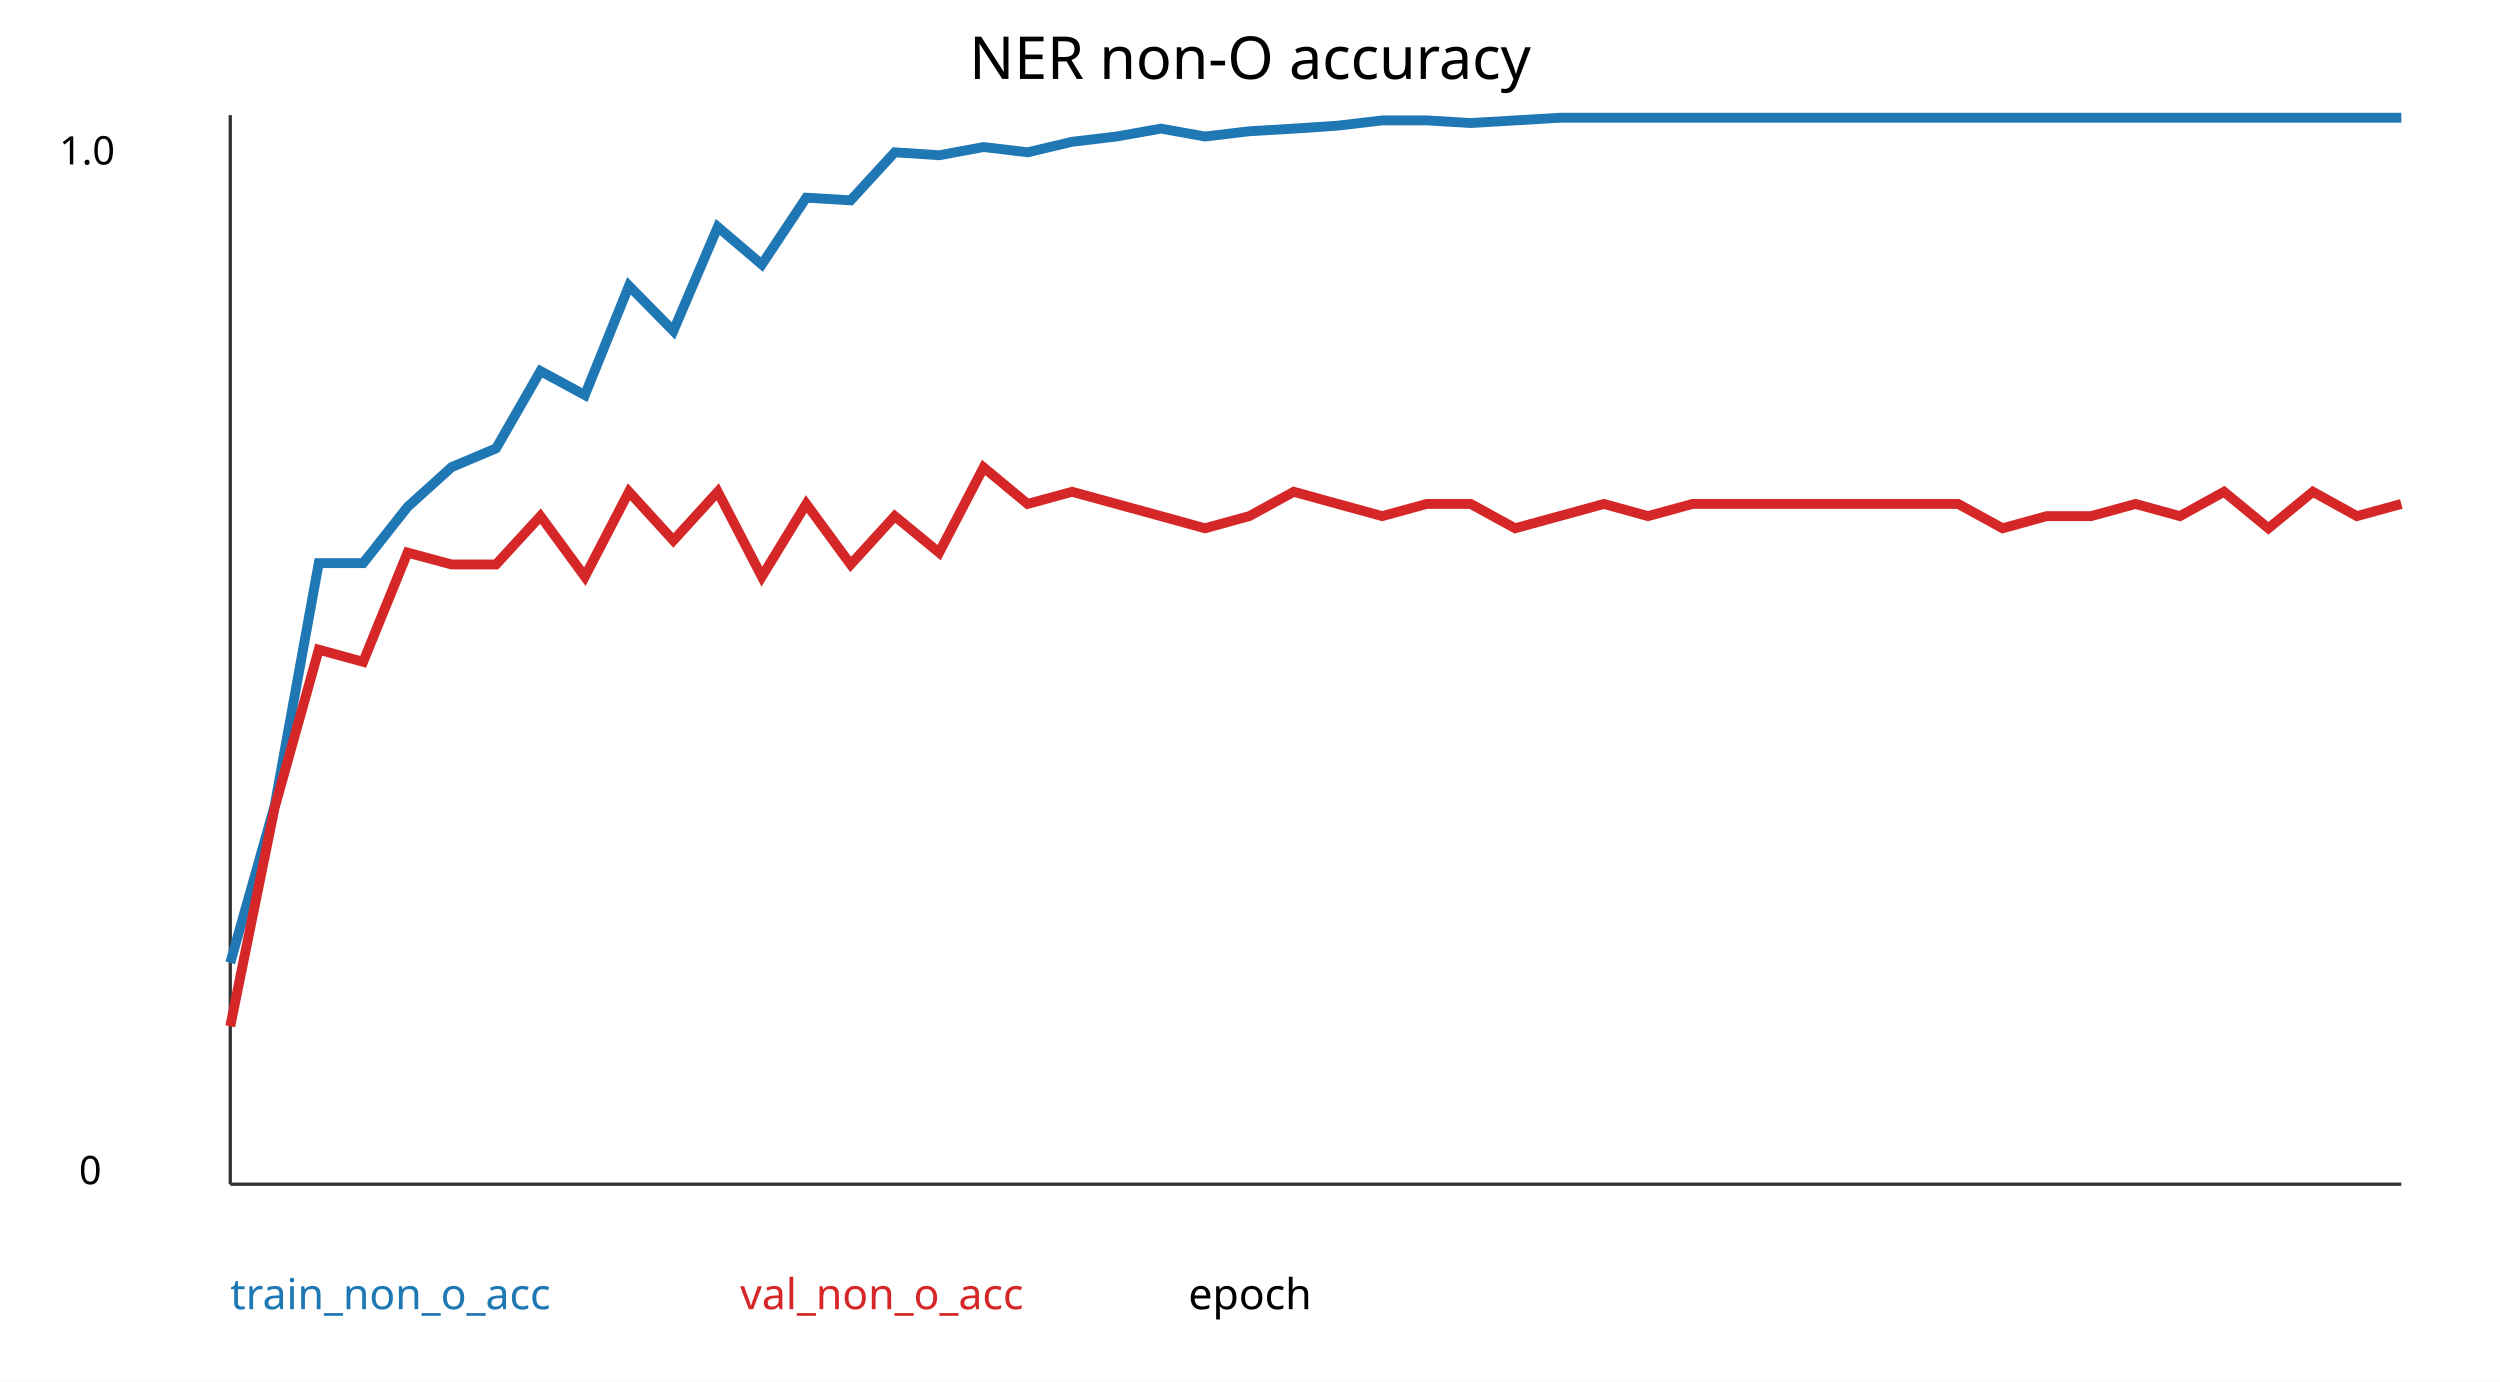
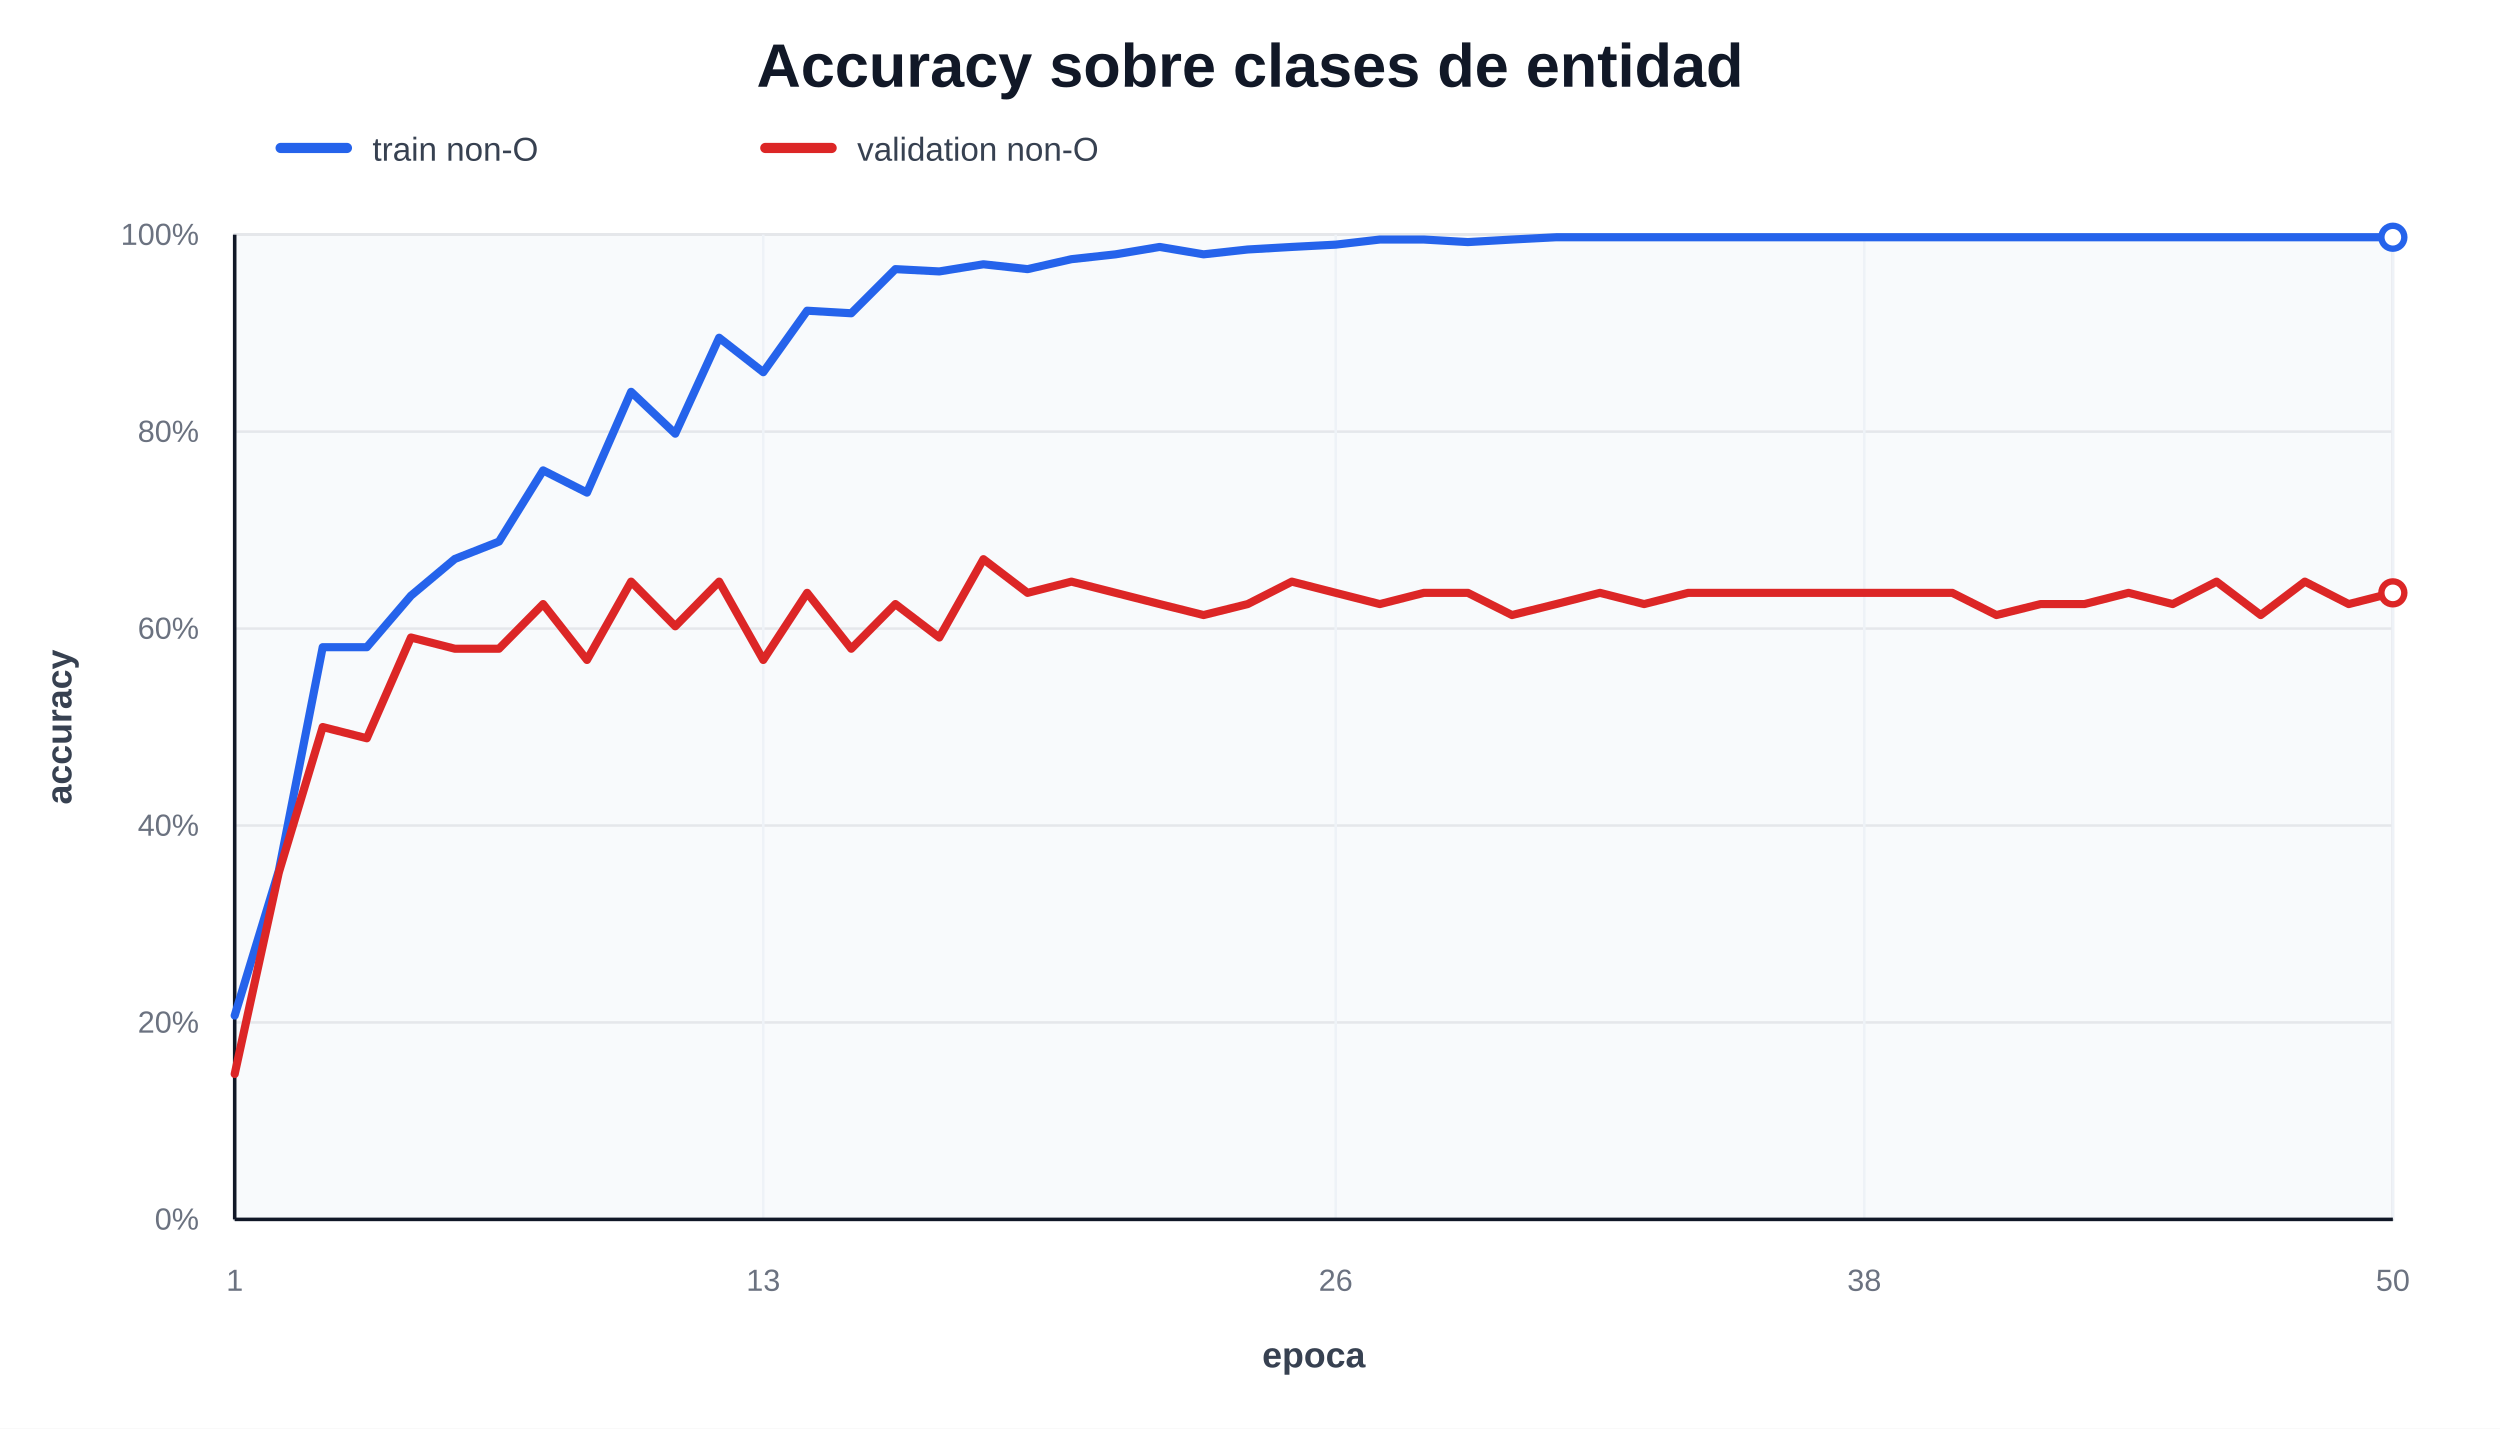
- <svg xmlns="http://www.w3.org/2000/svg" width="760" height="420" viewBox="0 0 760 420">
-   <rect width="100%" height="100%" fill="white" />
-   <text x="380.0" y="24" text-anchor="middle" font-family="sans-serif" font-size="18">NER non-O accuracy</text>
-   <line x1="70" y1="35" x2="70" y2="360" stroke="#333" />
-   <line x1="70" y1="360" x2="730" y2="360" stroke="#333" />
-   <text x="18" y="50" font-family="sans-serif" font-size="12">1.0</text>
-   <text x="24" y="360" font-family="sans-serif" font-size="12">0</text>
-   <polyline points="70.0,292.7 83.5,244.9 96.9,171.2 110.4,171.2 123.9,154.1 137.3,142.0 150.8,136.3 164.3,112.8 177.8,120.1 191.2,86.9 204.7,100.6 218.2,69.0 231.6,80.4 245.1,60.1 258.6,60.9 272.0,46.3 285.5,47.2 299.0,44.7 312.4,46.3 325.9,43.1 339.4,41.5 352.9,39.1 366.3,41.5 379.8,39.9 393.3,39.1 406.7,38.2 420.2,36.6 433.7,36.6 447.1,37.4 460.6,36.6 474.1,35.8 487.6,35.8 501.0,35.8 514.5,35.8 528.0,35.8 541.4,35.8 554.9,35.8 568.4,35.8 581.8,35.8 595.3,35.8 608.8,35.8 622.2,35.8 635.7,35.8 649.2,35.8 662.7,35.8 676.1,35.8 689.6,35.8 703.1,35.8 716.5,35.8 730.0,35.8" fill="none" stroke="#1f77b4" stroke-width="3" />
-   <polyline points="70.0,312.0 83.5,245.5 96.9,197.5 110.4,201.2 123.9,168.0 137.3,171.6 150.8,171.6 164.3,156.9 177.8,175.3 191.2,149.5 204.7,164.3 218.2,149.5 231.6,175.3 245.1,153.2 258.6,171.6 272.0,156.9 285.5,168.0 299.0,142.1 312.4,153.2 325.9,149.5 339.4,153.2 352.9,156.9 366.3,160.6 379.8,156.9 393.3,149.5 406.7,153.2 420.2,156.9 433.7,153.2 447.1,153.2 460.6,160.6 474.1,156.9 487.6,153.2 501.0,156.9 514.5,153.2 528.0,153.2 541.4,153.2 554.9,153.2 568.4,153.2 581.8,153.2 595.3,153.2 608.8,160.6 622.2,156.9 635.7,156.9 649.2,153.2 662.7,156.9 676.1,149.5 689.6,160.6 703.1,149.5 716.5,156.9 730.0,153.2" fill="none" stroke="#d62728" stroke-width="3" />
-   <text x="70" y="398" font-family="sans-serif" font-size="13" fill="#1f77b4">train_non_o_acc</text>
-   <text x="225" y="398" font-family="sans-serif" font-size="13" fill="#d62728">val_non_o_acc</text>
-   <text x="380.0" y="398" text-anchor="middle" font-family="sans-serif" font-size="13">epoch</text>
+ <svg xmlns="http://www.w3.org/2000/svg" width="980" height="560" viewBox="0 0 980 560">
+   <style>
+   .title { font: 700 24px Arial, sans-serif; fill: #111827; }
+   .label { font: 600 14px Arial, sans-serif; fill: #374151; }
+   .tick { font: 12px Arial, sans-serif; fill: #6b7280; }
+   .legend { font: 13px Arial, sans-serif; fill: #374151; }
+   .grid { stroke: #e5e7eb; stroke-width: 1; }
+   .grid.soft { stroke: #eef2f7; }
+   .axis { stroke: #111827; stroke-width: 1.4; }
+ </style>
+   <rect width="100%" height="100%" fill="#ffffff" />
+   <text x="490.0" y="34" text-anchor="middle" class="title">Accuracy sobre clases de entidad</text>
+   <rect x="92" y="92" width="846" height="386" fill="#f8fafc" stroke="#d1d5db" />
+   <line x1="92" y1="478.0" x2="938" y2="478.0" class="grid" />
+   <text x="78" y="482.0" text-anchor="end" class="tick">0%</text>
+   <line x1="92" y1="400.8" x2="938" y2="400.8" class="grid" />
+   <text x="78" y="404.8" text-anchor="end" class="tick">20%</text>
+   <line x1="92" y1="323.6" x2="938" y2="323.6" class="grid" />
+   <text x="78" y="327.6" text-anchor="end" class="tick">40%</text>
+   <line x1="92" y1="246.4" x2="938" y2="246.4" class="grid" />
+   <text x="78" y="250.4" text-anchor="end" class="tick">60%</text>
+   <line x1="92" y1="169.2" x2="938" y2="169.2" class="grid" />
+   <text x="78" y="173.2" text-anchor="end" class="tick">80%</text>
+   <line x1="92" y1="92.0" x2="938" y2="92.0" class="grid" />
+   <text x="78" y="96.0" text-anchor="end" class="tick">100%</text>
+   <line x1="92.0" y1="92" x2="92.0" y2="478" class="grid soft" />
+   <text x="92.0" y="506" text-anchor="middle" class="tick">1</text>
+   <line x1="299.2" y1="92" x2="299.2" y2="478" class="grid soft" />
+   <text x="299.2" y="506" text-anchor="middle" class="tick">13</text>
+   <line x1="523.6" y1="92" x2="523.6" y2="478" class="grid soft" />
+   <text x="523.6" y="506" text-anchor="middle" class="tick">26</text>
+   <line x1="730.8" y1="92" x2="730.8" y2="478" class="grid soft" />
+   <text x="730.8" y="506" text-anchor="middle" class="tick">38</text>
+   <line x1="938.0" y1="92" x2="938.0" y2="478" class="grid soft" />
+   <text x="938.0" y="506" text-anchor="middle" class="tick">50</text>
+   <line x1="92" y1="92" x2="92" y2="478" class="axis" />
+   <line x1="92" y1="478" x2="938" y2="478" class="axis" />
+   <polyline points="92.0,398.1 109.3,341.3 126.5,253.7 143.8,253.7 161.1,233.5 178.3,219.1 195.6,212.3 212.9,184.4 230.1,193.1 247.4,153.6 264.7,170.0 281.9,132.4 299.2,145.9 316.4,121.8 333.7,122.8 351.0,105.5 368.2,106.4 385.5,103.6 402.8,105.5 420.0,101.6 437.3,99.7 454.6,96.8 471.8,99.7 489.1,97.8 506.4,96.8 523.6,95.9 540.9,93.9 558.2,93.9 575.4,94.9 592.7,93.9 610.0,93.0 627.2,93.0 644.5,93.0 661.8,93.0 679.0,93.0 696.3,93.0 713.6,93.0 730.8,93.0 748.1,93.0 765.3,93.0 782.6,93.0 799.9,93.0 817.1,93.0 834.4,93.0 851.7,93.0 868.9,93.0 886.2,93.0 903.5,93.0 920.7,93.0 938.0,93.0" fill="none" stroke="#2563eb" stroke-width="3.2" stroke-linecap="round" stroke-linejoin="round" />
+   <circle cx="938.0" cy="93.0" r="4.5" fill="white" stroke="#2563eb" stroke-width="2.5" />
+   <polyline points="92.0,421.0 109.3,342.0 126.5,285.0 143.8,289.4 161.1,249.9 178.3,254.3 195.6,254.3 212.9,236.8 230.1,258.7 247.4,228.0 264.7,245.5 281.9,228.0 299.2,258.7 316.4,232.4 333.7,254.3 351.0,236.8 368.2,249.9 385.5,219.2 402.8,232.4 420.0,228.0 437.3,232.4 454.6,236.8 471.8,241.1 489.1,236.8 506.4,228.0 523.6,232.4 540.9,236.8 558.2,232.4 575.4,232.4 592.7,241.1 610.0,236.8 627.2,232.4 644.5,236.8 661.8,232.4 679.0,232.4 696.3,232.4 713.6,232.4 730.8,232.4 748.1,232.4 765.3,232.4 782.6,241.1 799.9,236.8 817.1,236.8 834.4,232.4 851.7,236.8 868.9,228.0 886.2,241.1 903.5,228.0 920.7,236.8 938.0,232.4" fill="none" stroke="#dc2626" stroke-width="3.2" stroke-linecap="round" stroke-linejoin="round" />
+   <circle cx="938.0" cy="232.4" r="4.5" fill="white" stroke="#dc2626" stroke-width="2.5" />
+   <line x1="110" y1="58" x2="136" y2="58" stroke="#2563eb" stroke-width="4" stroke-linecap="round" />
+   <text x="146" y="63" class="legend">train non-O</text>
+   <line x1="300" y1="58" x2="326" y2="58" stroke="#dc2626" stroke-width="4" stroke-linecap="round" />
+   <text x="336" y="63" class="legend">validation non-O</text>
+   <text x="515.0" y="536" text-anchor="middle" class="label">epoca</text>
+   <text x="28" y="285.0" transform="rotate(-90 28 285.0)" text-anchor="middle" class="label">accuracy</text>
</svg>
